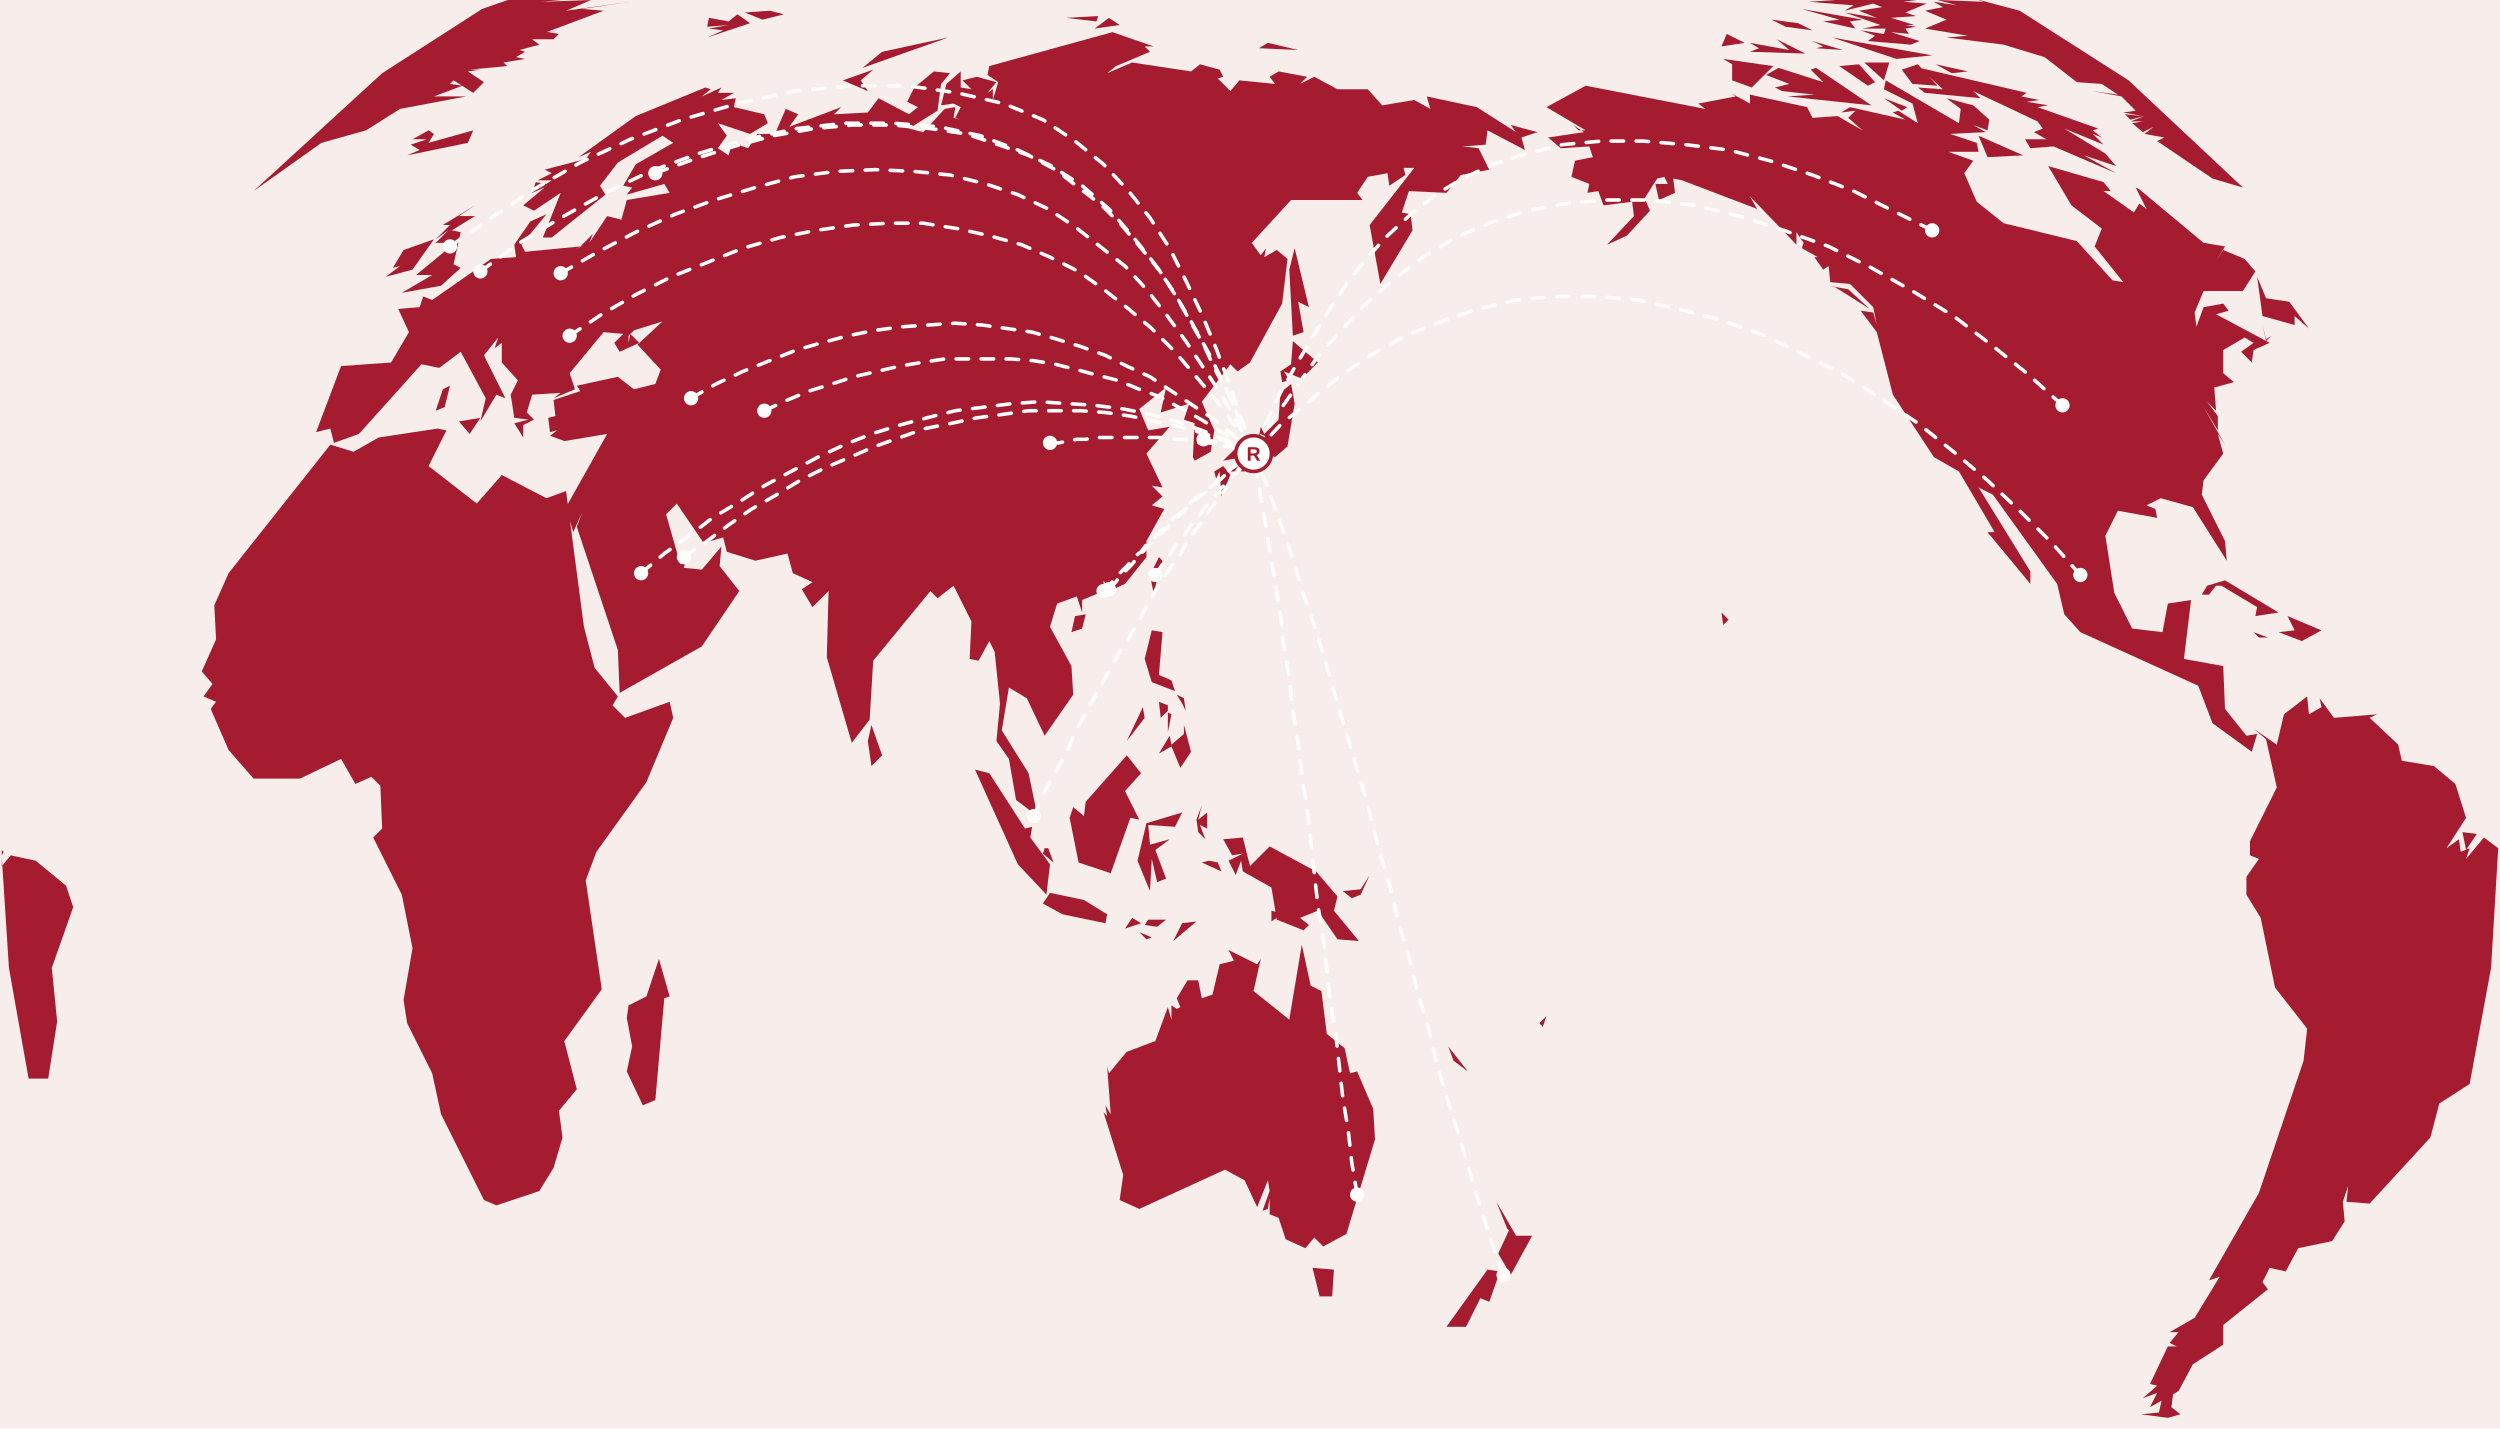
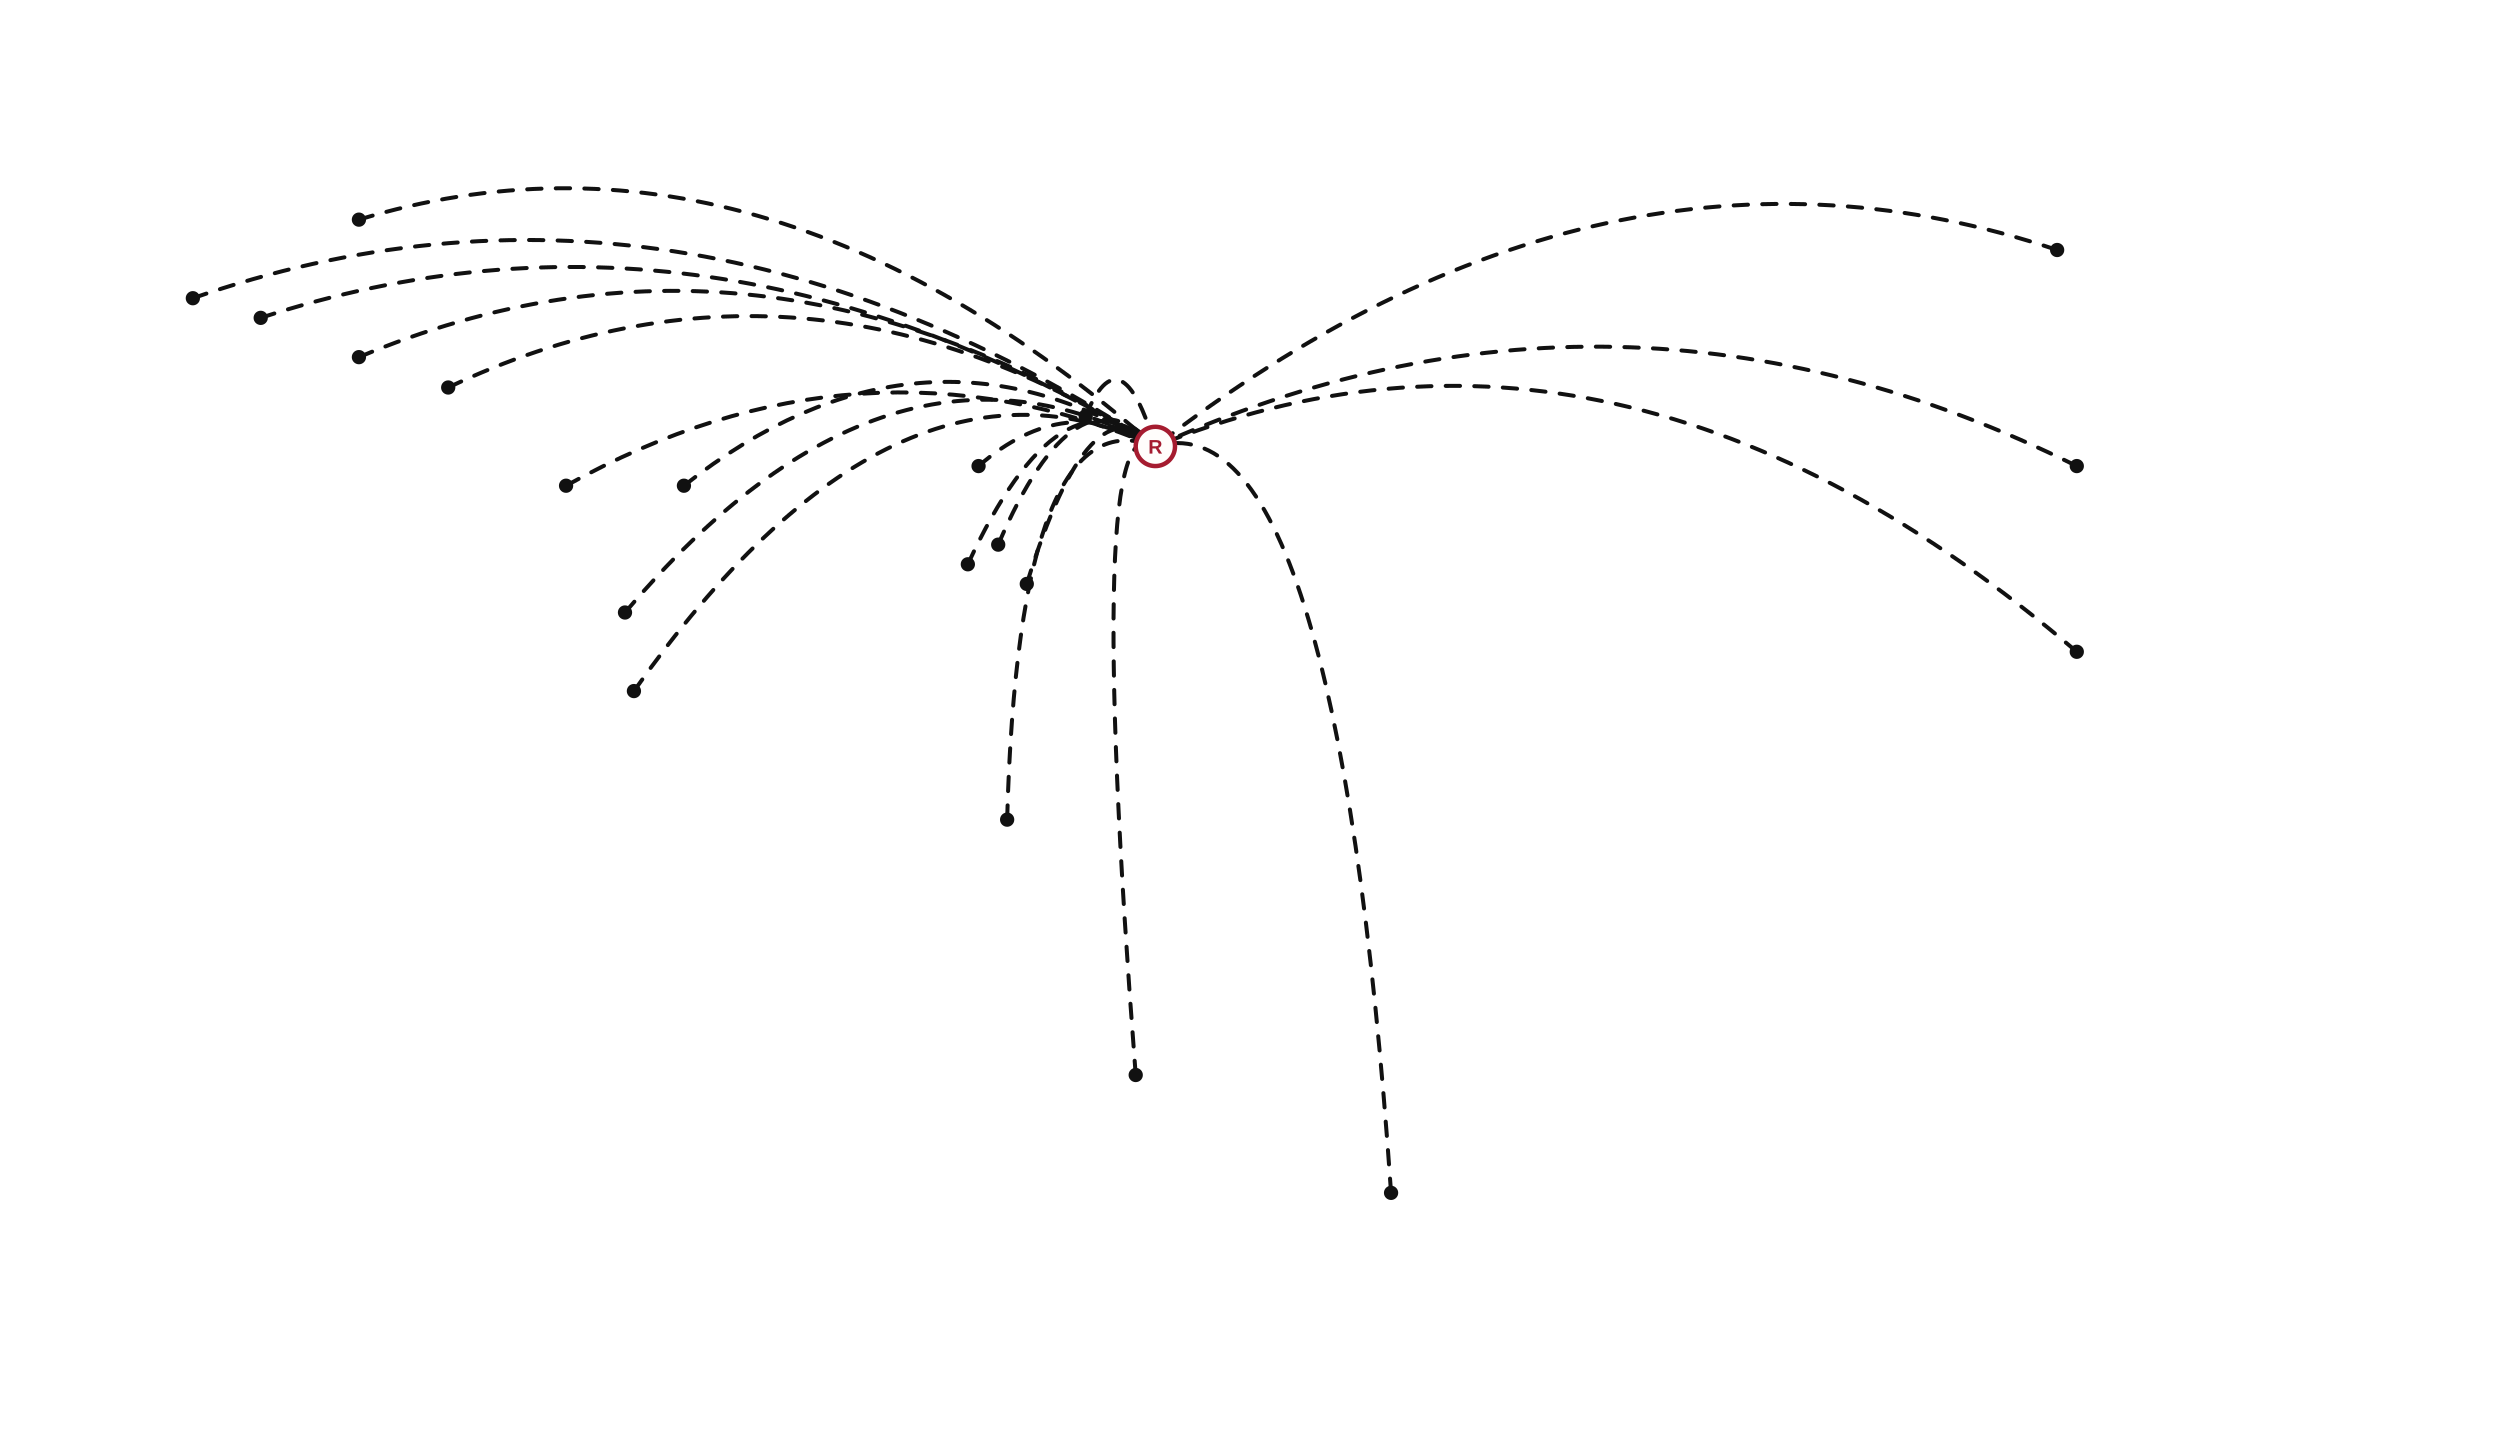
<svg xmlns="http://www.w3.org/2000/svg" viewBox="0 0 1400 800">
-   <rect width="1400" height="800" fill="#F7EEEC" />
-   <path d="M827,60 849,74 846,70 861,74 852,77 854,84 833,73 832,81 819,82 828,83 834,95 818,98 810,108 789,107 785,119 790,120 791,129 773,159 767,126 792,94 786,94 787,98 778,104 777,97 766,99 760,108 763,112 723,112 701,136 706,143 709,139 708,144 715,140 721,145 718,170 700,203 693,208 689,204 673,225 680,241 678,253 669,258 668,256 669,237 663,235 666,226 650,231 653,217 638,229 643,241 655,239 642,254 651,273 645,272 651,278 645,283 652,285 642,303 642,312 630,327 621,331 618,325 618,331 606,336 606,343 603,334 592,338 588,351 600,373 601,389 585,412 575,391 565,385 561,409 576,433 581,457 569,448 565,425 558,415 560,394 557,365 554,359 548,370 543,369 544,348 534,328 525,335 521,331 489,370 487,403 477,416 463,368 464,331 455,340 449,330 455,326 444,321 441,310 423,314 407,309 405,301 394,304 379,282 373,288 381,316 385,309 383,318 393,319 404,306 403,317 414,331 393,362 347,388 346,364 323,295 326,287 321,298 317,284 340,243 316,247 308,244 312,241 308,242 307,234 311,233 310,224 325,219 323,216 346,211 355,218 367,215 370,207 357,193 371,180 355,185 352,188 352,192 353,187 358,192 347,197 344,192 349,187 338,186 319,209 322,218 310,223 314,220 298,221 295,231 299,235 293,238 293,245 288,237 296,235 288,234 286,221 290,213 281,203 281,192 277,195 279,189 271,199 283,223 278,221 269,236 272,223 258,197 246,206 236,204 201,243 187,248 185,240 177,242 191,205 219,203 229,186 223,173 235,172 237,166 242,168 275,145 289,144 288,137 297,124 306,120 292,137 294,141 325,138 322,140 327,137 325,138 332,131 330,136 340,121 348,123 351,112 375,108 372,103 351,109 354,105 349,104 356,92 377,80 371,76 346,91 336,104 339,109 309,133 304,133 314,108 299,118 293,115 305,105 298,108 300,102 306,103 309,101 301,101 309,97 305,95 328,89 331,85 324,88 356,65 395,49 398,50 393,54 404,49 402,52 411,52 404,56 412,55 411,60 428,64 430,69 420,75 402,69 407,76 402,83 408,87 410,80 419,83 424,75 434,75 440,61 447,64 442,71 471,60 467,64 486,63 492,55 509,64 514,60 508,57 512,49 523,40 532,41 527,47 525,62 509,72 517,74 529,61 535,60 534,66 538,67 535,66 538,60 534,58 527,59 530,47 538,40 538,49 544,50 539,45 547,43 558,46 553,52 556,50 556,56 559,46 553,42 554,37 623,18 646,26 641,26 644,29 625,37 620,41 634,35 667,40 672,36 683,39 685,43 682,44 689,51 694,45 714,47 711,43 716,40 732,43 728,47 736,43 749,50 766,50 774,59 792,56 801,61 799,54 827,60Z M317,275 327,351 333,374 346,390 343,395 350,402 375,393 377,402 362,438 334,477 328,493 337,554 316,583 323,610 313,622 315,637 310,654 302,667 278,675 271,672 247,624 242,601 228,573 226,560 231,531 225,501 209,469 214,464 213,440 208,435 199,439 191,425 168,436 142,436 128,420 118,397 121,393 114,390 119,383 113,376 121,358 120,339 128,321 185,249 198,253 212,245 245,240 250,241 240,261 267,282 281,266 306,279 317,275Z M1258,412 1264,411 1261,421 1239,405 1231,384 1165,354 1156,344 1152,327 1116,277 1108,273 1137,320 1137,327 1113,298 1117,298 1097,264 1083,256 1060,221 1051,186 1042,174 1049,175 1051,182 1049,172 1036,159 1025,158 1024,149 1021,151 1016,144 1018,144 1009,139 1010,136 1006,130 1006,137 980,110 984,117 942,101 937,100 938,108 929,112 927,103 934,103 932,99 928,100 921,111 924,118 911,132 900,137 915,121 914,113 898,115 895,107 889,108 890,103 880,99 882,90 892,88 890,82 874,83 867,77 887,74 881,70 884,73 888,73 866,60 888,48 955,61 951,58 972,54 969,52 980,58 980,53 1012,60 1015,66 1029,65 1043,73 1035,66 1039,62 1031,63 1036,60 1067,67 1060,63 1063,62 1074,69 1071,58 1055,50 1056,45 1097,69 1098,61 1090,55 1105,59 1114,67 1113,73 1105,70 1112,74 1092,75 1107,80 1108,85 1091,85 1105,90 1100,97 1107,113 1122,125 1163,135 1183,157 1189,158 1173,138 1177,128 1160,115 1147,93 1178,102 1182,107 1178,107 1195,119 1198,114 1202,117 1196,105 1198,106 1234,136 1246,138 1241,146 1245,140 1257,145 1263,152 1256,163 1234,163 1229,175 1230,183 1234,172 1245,170 1248,174 1241,176 1271,192 1262,196 1261,203 1255,197 1262,192 1257,189 1245,196 1245,209 1251,214 1240,217 1241,230 1236,225 1242,233 1242,241 1234,228 1246,249 1242,243 1245,254 1234,269 1233,277 1246,303 1247,314 1228,284 1210,279 1202,283 1207,285 1208,290 1186,286 1179,300 1184,332 1194,352 1211,354 1214,338 1227,336 1223,369 1245,373 1246,397 1258,412Z M1,476 2,477 1,479 1,476Z M1,480 1,485 6,479 20,482 37,496 41,508 29,542 32,572 27,604 16,604 5,542 1,480Z M1200,783 1208,776 1204,775 1214,754 1219,754 1215,752 1220,746 1215,746 1229,738 1243,715 1237,717 1265,668 1290,594 1292,576 1274,553 1266,514 1258,501 1258,491 1265,481 1260,479 1260,471 1275,441 1269,414 1262,408 1275,417 1279,400 1292,390 1294,410 1293,400 1300,396 1299,391 1307,402 1331,400 1327,402 1343,417 1345,426 1363,429 1375,439 1381,458 1370,475 1377,470 1378,477 1383,475 1381,481 1391,469 1399,475 1395,542 1383,607 1366,618 1361,637 1327,674 1314,673 1315,664 1312,673 1313,684 1306,695 1287,699 1280,712 1271,710 1267,718 1270,722 1245,742 1245,753 1228,764 1220,779 1204,788 1208,780 1200,783Z M741,698 736,693 731,699 720,694 716,682 711,680 711,671 710,677 707,678 711,667 710,661 704,676 697,661 686,655 638,677 627,672 629,658 618,623 620,625 619,619 622,624 620,597 621,601 631,589 647,583 654,564 656,571 656,563 659,565 661,564 659,559 665,549 671,549 673,559 679,557 683,540 691,538 688,532 704,540 706,537 702,555 722,571 729,529 734,552 740,555 743,579 753,587 756,601 760,600 769,621 770,638 754,691 741,698Z M142,107 214,41 270,5 293,-3 287,-4 337,-2 303,1 331,-0 317,6 353,1 326,5 338,6 306,18 313,17 307,18 313,19 310,22 298,22 302,25 291,28 294,29 289,32 294,33 282,35 284,37 263,39 269,39 262,40 271,46 265,52 254,45 252,47 259,48 243,54 261,54 224,61 205,73 180,80 142,107Z M1256,105 1239,100 1208,79 1212,77 1201,75 1206,71 1200,74 1194,69 1200,68 1193,68 1201,65 1193,67 1190,64 1200,65 1189,63 1196,62 1188,54 1172,51 1186,53 1177,47 1163,46 1145,32 1122,25 1090,21 1102,20 1078,16 1090,11 1078,6 1088,4 1083,1 1096,3 1085,-0 1111,1 1101,-2 1131,6 1192,45 1256,105Z M1117,-2 1112,-3 1116,-2 1117,-2Z M1114,-3 1112,-3 1113,-4 1114,-3Z M747,510 761,527 749,526 738,510 728,514 733,518 730,521 715,515 712,497 696,488 695,482 692,490 688,482 696,478 690,479 685,470 696,469 700,485 711,474 737,488 749,502 747,510Z M622,489 604,483 599,458 601,452 607,457 608,449 631,423 639,433 630,443 638,459 633,458 622,489Z M360,619 351,600 354,586 351,570 352,563 362,558 369,537 375,558 372,559 367,616 360,619Z M1185,97 1150,82 1137,83 1134,78 1146,78 1139,74 1144,72 1141,68 1105,51 1109,55 1078,52 1074,49 1088,50 1075,38 1135,52 1132,54 1142,56 1135,57 1147,59 1141,60 1175,72 1172,73 1177,77 1172,75 1178,81 1156,72 1179,86 1185,93 1167,87 1185,97Z M586,501 570,484 546,431 554,433 574,464 578,463 577,469 588,484 586,501Z M704,262 701,255 685,258 693,250 704,250 706,239 708,243 716,235 717,220 723,215 725,226 721,250 714,256 706,253 704,262Z M1048,59 1001,54 1016,53 998,51 994,49 1002,47 989,42 996,38 1021,46 1014,39 1017,38 1048,59Z M247,160 225,164 242,154 233,154 250,140 252,136 244,136 251,129 244,134 252,126 248,126 266,115 257,121 266,121 253,129 258,130 254,148 258,150 247,160Z M1013,1 1072,-3 1081,-1 1066,1 1079,2 1067,7 1073,9 1059,10 1072,14 1067,14 1073,15 1067,16 1069,19 1059,18 1075,23 1070,25 1046,23 1050,20 1042,17 1055,19 1056,16 1043,16 1053,14 1033,7 1051,10 1041,6 1054,4 1049,2 1033,6 1038,3 1013,1Z M644,499 637,482 642,461 662,455 658,463 643,462 644,473 655,470 647,476 653,492 648,494 645,481 644,499Z M821,743 810,743 833,711 840,712 834,729 829,727 821,743Z M619,517 595,512 584,506 588,500 607,504 620,512 619,517Z M846,714 839,702 845,689 844,688 838,673 849,692 858,692 846,714Z M1285,182 1267,177 1264,155 1269,167 1282,169 1293,184 1285,177 1285,182Z M1276,343 1263,345 1264,340 1244,328 1241,328 1237,333 1233,333 1236,328 1246,325 1276,343Z M658,387 645,382 641,369 645,353 651,354 649,378 656,381 658,387Z M262,80 228,87 235,84 230,81 239,78 231,78 240,73 243,75 240,80 265,73 262,80Z M661,430 656,418 649,422 655,412 656,417 663,411 663,406 667,421 661,430Z M231,151 216,155 224,149 220,150 226,140 243,134 231,151Z M729,212 719,208 722,213 718,214 717,208 723,204 724,191 738,203 729,212Z M724,188 722,151 725,139 733,172 727,169 730,186 724,188Z M1300,353 1289,359 1276,354 1285,353 1281,345 1300,353Z M993,37 981,49 970,45 970,36 965,33 993,37Z M488,429 486,415 488,406 494,423 488,429Z M739,726 735,710 747,711 746,726 739,726Z M1062,33 1026,21 1082,31 1062,33Z M1221,792 1214,794 1199,792 1209,791 1211,782 1217,780 1216,788 1221,792Z M531,21 483,38 494,29 531,21Z M1133,87 1113,88 1108,76 1133,87Z M1011,30 980,29 985,27 980,24 1002,28 995,22 1011,30Z M1021,12 1030,11 1009,5 1043,11 1036,12 1039,16 1021,12Z M396,21 405,17 397,16 408,14 396,15 397,10 408,12 413,8 420,13 396,21Z M1381,476 1379,466 1387,467 1381,476Z M684,278 683,264 681,268 680,264 685,261 689,266 684,278Z M646,332 644,322 649,312 651,314 646,332Z M762,501 757,503 752,499 762,498 767,490 762,501Z M1085,48 1071,47 1065,39 1074,36 1085,48Z M600,354 602,345 608,344 606,352 600,354Z M1050,46 1046,48 1030,37 1041,36 1050,46Z M486,51 472,45 489,39 482,45 486,51Z M1047,173 1028,161 1024,160 1035,162 1047,173Z M657,527 662,517 670,516 657,527Z M263,243 257,236 269,234 263,243Z M1058,35 1055,45 1044,35 1058,35Z M244,230 248,218 252,216 249,228 244,230Z M727,28 705,27 710,24 727,28Z M697,264 689,264 698,258 697,264Z M672,462 675,470 671,466 670,459 673,451 671,459 676,455 676,464 672,462Z M673,483 677,482 682,483 684,488 673,483Z M822,600 814,594 811,586 822,600Z M1032,28 1017,27 1021,26 1015,23 1032,28Z M967,19 977,24 964,26 967,19Z M630,520 634,514 639,517 630,520Z M614,12 597,10 615,9 614,12Z M439,8 427,11 417,7 431,6 439,8Z M653,515 648,519 641,518 643,515 653,515Z M1065,62 1055,55 1068,60 1065,62Z M656,400 654,410 654,399 656,400Z M664,398 662,394 659,389 663,391 664,398Z M712,516 712,510 716,511 715,514 712,516Z M590,483 584,478 585,475 587,475 590,483Z M641,402 631,415 640,396 641,402Z M650,402 649,393 654,395 654,398 650,402Z M1015,17 1000,15 992,11 1007,13 1015,17Z M613,16 621,10 627,14 613,16Z M1093,41 1084,36 1102,40 1093,41Z M1270,357 1265,357 1262,354 1270,357Z M645,525 642,526 638,522 645,525Z M1272,188 1269,191 1267,182 1269,190 1272,188Z M866,569 864,575 862,573 866,569Z M968,347 965,350 964,343 968,347Z" fill="#A51C30" />
-   <g fill="none" stroke="#FFFDFB" stroke-width="2" stroke-linecap="round" stroke-dasharray="7 7">
-     <polyline points="760,669 757,651 755,633 752,615 750,597 748,579 745,561 743,543 741,525 738,507 736,489 734,471 732,453 729,434 727,416 724,398 722,380 719,362 717,344 714,326 711,308 708,290 705,272 702,254" />
-     <polyline points="1155,227 1135,209 1115,193 1094,177 1071,163 1048,150 1024,138 999,129 974,121 949,115 924,112 900,112 877,114 855,118 834,125 815,133 797,144 781,156 765,170 751,185 737,201 725,218 713,235 702,254" />
-     <polyline points="674,246 675,246 676,246 677,247 679,247 680,247 681,248 682,248 684,248 685,249 686,249 687,249 688,250 690,250 691,250 692,251 693,251 695,251 696,252 697,252 698,253 699,253 701,253 702,254" />
-     <polyline points="1082,129 1060,118 1038,107 1015,98 991,90 968,84 944,81 920,79 897,79 875,81 855,86 836,92 819,100 804,109 790,120 777,132 765,145 754,159 744,174 735,189 726,204 717,220 709,237 702,254" />
-     <polyline points="842,714 835,695 829,676 823,656 817,636 811,617 805,597 800,576 794,556 789,536 783,516 778,495 772,475 767,455 761,434 755,414 749,394 743,373 737,353 730,333 724,313 717,293 710,273 702,254" />
-     <polyline points="252,138 275,122 299,106 325,91 353,78 382,67 413,58 445,51 477,48 508,48 536,52 562,58 584,67 602,79 618,92 632,107 644,122 655,139 664,157 673,176 681,195 688,214 695,234 702,254" />
-     <polyline points="588,248 593,248 598,247 603,246 608,246 613,245 618,245 623,245 628,245 633,245 638,245 643,245 648,245 653,245 658,246 663,246 668,247 672,248 677,248 682,249 687,250 692,251 697,252 702,254" />
-     <polyline points="647,322 649,319 651,316 654,313 656,309 658,306 660,303 663,300 665,297 667,294 670,291 672,288 674,285 677,282 679,279 682,276 684,273 687,271 689,268 692,265 694,262 697,259 699,256 702,254" />
-     <polyline points="618,331 622,327 625,323 628,320 632,316 635,312 639,309 642,305 646,302 649,298 653,295 656,291 660,288 664,285 667,281 671,278 675,275 679,272 682,269 686,265 690,262 694,259 698,257 702,254" />
-     <polyline points="579,457 583,447 588,438 593,429 598,420 602,410 607,401 612,392 617,383 622,374 627,365 633,356 638,347 643,338 648,329 654,320 660,312 665,303 671,295 677,286 683,278 689,270 695,262 702,254" />
-     <polyline points="383,312 396,303 408,294 421,285 435,277 448,269 462,262 476,256 490,250 504,245 518,240 533,237 547,234 562,232 576,230 591,230 605,230 619,231 633,233 647,236 661,239 675,243 689,248 702,254" />
-     <polyline points="319,188 337,176 356,165 376,155 396,147 416,139 437,133 457,129 478,126 498,125 517,125 536,128 554,132 572,137 588,144 604,152 618,162 632,173 645,184 658,197 669,210 681,224 692,239 702,254" />
-     <polyline points="387,223 401,215 416,208 431,202 446,196 460,192 475,188 490,185 505,183 520,182 535,181 550,182 564,184 578,186 592,190 605,194 619,199 631,205 644,211 656,219 668,227 680,235 691,244 702,254" />
-     <polyline points="367,97 389,89 411,82 433,76 456,72 478,70 500,70 521,72 541,75 559,81 576,87 591,95 604,105 617,115 628,126 639,139 649,151 658,165 666,179 674,193 681,208 689,223 695,238 702,254" />
-     <polyline points="621,330 624,327 627,323 631,319 634,316 637,312 641,308 644,305 647,301 651,298 654,295 658,291 661,288 665,284 668,281 672,278 676,275 679,272 683,269 687,265 690,262 694,259 698,257 702,254" />
-     <polyline points="1165,322 1149,304 1131,286 1113,269 1094,253 1074,237 1053,223 1031,209 1009,198 986,187 963,179 940,173 917,168 894,166 871,166 849,168 828,173 807,180 787,188 769,198 751,210 734,224 717,238 702,254" />
-     <polyline points="269,152 291,136 314,122 339,108 364,96 391,86 418,78 446,72 473,69 500,69 526,71 549,76 570,84 589,93 606,104 621,117 634,132 646,147 657,163 667,180 677,198 686,216 694,235 702,254" />
-     <polyline points="314,153 335,141 356,130 378,120 400,112 423,105 445,99 468,96 490,95 512,96 532,98 552,103 570,109 587,117 602,127 616,138 630,149 642,162 653,176 664,191 674,206 684,221 693,237 702,254" />
-     <polyline points="359,321 372,310 386,300 399,290 414,281 428,272 443,264 458,256 473,249 488,243 504,238 519,234 535,230 551,228 567,226 582,225 598,226 613,227 629,229 644,232 659,236 673,241 688,247 702,254" />
-     <polyline points="428,230 441,224 453,219 466,215 478,211 491,208 504,205 516,203 529,201 541,201 554,201 566,201 579,202 591,204 603,207 614,210 626,213 638,218 649,222 660,228 671,234 681,240 692,247 702,254" />
+   <g fill="none" stroke="#111111" stroke-width="2.25" stroke-linecap="round" stroke-dasharray="8 8">
+     <path d="M636 602 Q606.5 220 647 250" />
+     <path d="M1163 261 Q905 133 647 250" />
+     <path d="M608 233 Q627.5 185 647 250" />
+     <path d="M1152 140 Q899.5 55 647 250" />
+     <path d="M779 668 Q748 220 647 250" />
+     <path d="M108 167 Q377.5 73 647 250" />
+     <path d="M548 261 Q597.5 218 647 250" />
+     <path d="M575 327 Q611 210 647 250" />
+     <path d="M542 316 Q594.5 202 647 250" />
+     <path d="M564 459 Q570.5 220 647 250" />
+     <path d="M350 343 Q498.5 168 647 250" />
+     <path d="M251 217 Q449 123 647 250" />
+     <path d="M317 272 Q482 180 647 250" />
+     <path d="M201 123 Q424 55 647 250" />
+     <path d="M559 305 Q603 202 647 250" />
+     <path d="M1163 365 Q905 145 647 250" />
+     <path d="M146 178 Q396.5 96 647 250" />
+     <path d="M201 200 Q424 106 647 250" />
+     <path d="M355 387 Q501 180 647 250" />
+     <path d="M383 272 Q515 168 647 250" />
  </g>
-   <g fill="#FFFDFB">
-     <circle cx="760" cy="669" r="4" />
-     <circle cx="1155" cy="227" r="4" />
-     <circle cx="674" cy="246" r="4" />
-     <circle cx="1082" cy="129" r="4" />
-     <circle cx="842" cy="714" r="4" />
-     <circle cx="252" cy="138" r="4" />
-     <circle cx="588" cy="248" r="4" />
-     <circle cx="647" cy="322" r="4" />
-     <circle cx="618" cy="331" r="4" />
-     <circle cx="579" cy="457" r="4" />
-     <circle cx="383" cy="312" r="4" />
-     <circle cx="319" cy="188" r="4" />
-     <circle cx="387" cy="223" r="4" />
-     <circle cx="367" cy="97" r="4" />
-     <circle cx="621" cy="330" r="4" />
-     <circle cx="1165" cy="322" r="4" />
-     <circle cx="269" cy="152" r="4" />
-     <circle cx="314" cy="153" r="4" />
-     <circle cx="359" cy="321" r="4" />
-     <circle cx="428" cy="230" r="4" />
+   <g fill="#111111">
+     <circle cx="636" cy="602" r="4" />
+     <circle cx="1163" cy="261" r="4" />
+     <circle cx="608" cy="233" r="4" />
+     <circle cx="1152" cy="140" r="4" />
+     <circle cx="779" cy="668" r="4" />
+     <circle cx="108" cy="167" r="4" />
+     <circle cx="548" cy="261" r="4" />
+     <circle cx="575" cy="327" r="4" />
+     <circle cx="542" cy="316" r="4" />
+     <circle cx="564" cy="459" r="4" />
+     <circle cx="350" cy="343" r="4" />
+     <circle cx="251" cy="217" r="4" />
+     <circle cx="317" cy="272" r="4" />
+     <circle cx="201" cy="123" r="4" />
+     <circle cx="559" cy="305" r="4" />
+     <circle cx="1163" cy="365" r="4" />
+     <circle cx="146" cy="178" r="4" />
+     <circle cx="201" cy="200" r="4" />
+     <circle cx="355" cy="387" r="4" />
+     <circle cx="383" cy="272" r="4" />
  </g>
-   <circle cx="702" cy="254" r="10" fill="#FFFDFB" stroke="#A51C30" stroke-width="2" />
-   <text x="702" y="258" text-anchor="middle" font-family="Arial,sans-serif" font-size="11" font-weight="700" fill="#A51C30">R</text>
+   <circle cx="647" cy="250" r="11" fill="#FFFDFB" stroke="#A51C30" stroke-width="2.5" />
+   <text x="647" y="254" text-anchor="middle" font-family="Arial,sans-serif" font-size="11" font-weight="700" fill="#A51C30">R</text>
</svg>
